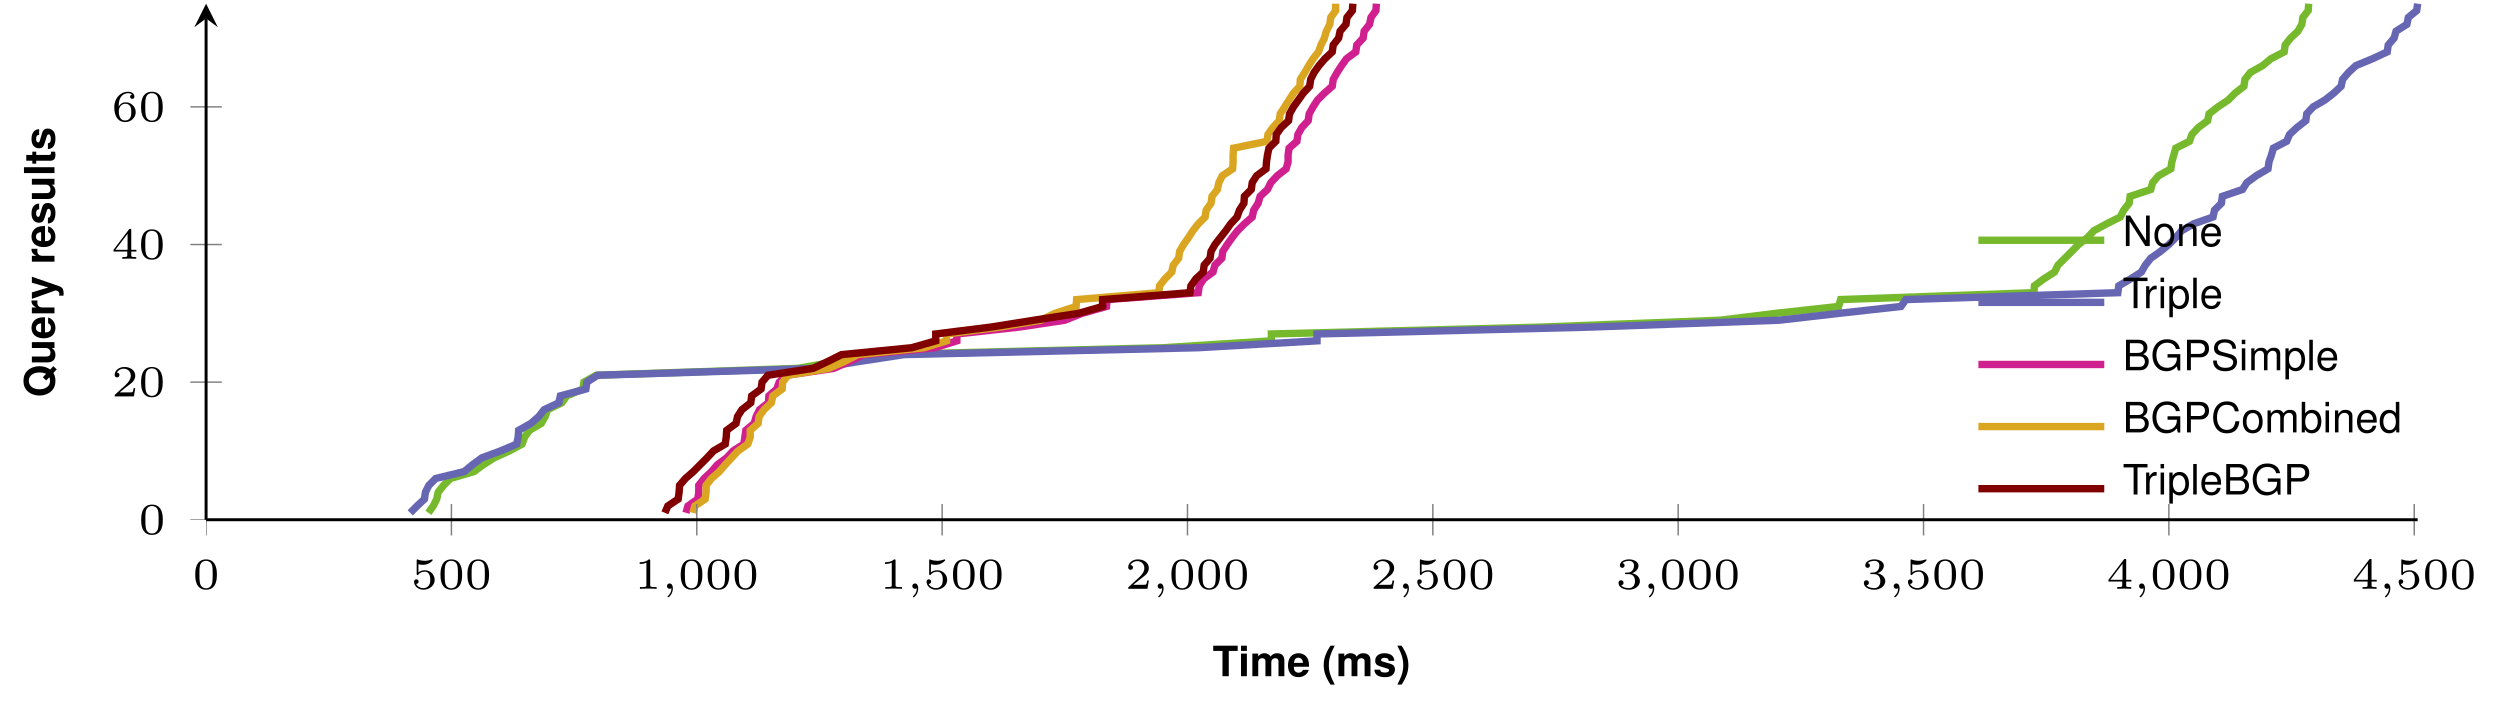
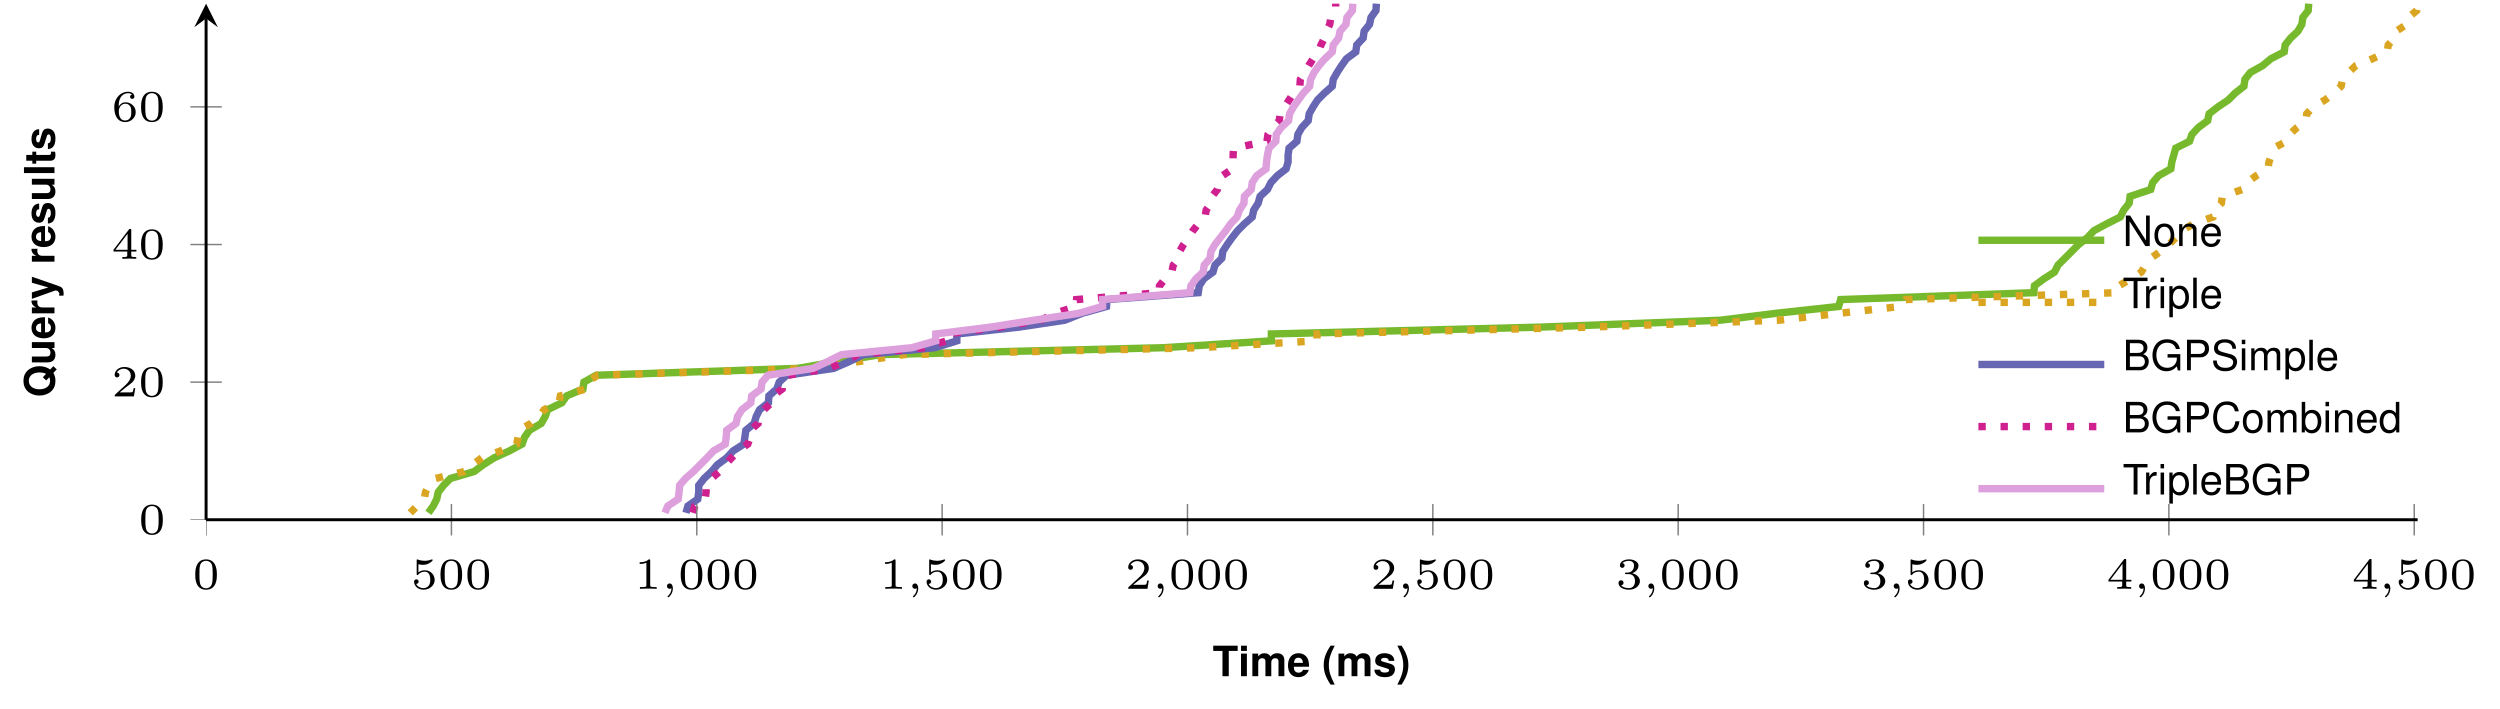
<svg xmlns="http://www.w3.org/2000/svg" xmlns:xlink="http://www.w3.org/1999/xlink" height="95.735pt" version="1.1" viewBox="0 -95.735 337.863 95.735" width="337.863pt">
  <defs>
    <clipPath id="clip1">
      <path d="M27.852 116.239H326.734V-236.968H27.852" />
    </clipPath>
    <clipPath id="clip2">
      <path d="M-113.891 -25.496V-95.238H468.477V-25.496" />
    </clipPath>
+     <path d="M1.148 -4.124C0.498 -3.146 0.226 -2.365 0.226 -1.499C0.226 -0.628 0.498 0.153 1.148 1.131H1.714C1.115 -0.034 0.922 -0.668 0.922 -1.499C0.922 -2.325 1.115 -2.97 1.714 -4.124H1.148Z" id="g1-40" />
+     <path d="M0.69 1.131C1.341 0.153 1.612 -0.628 1.612 -1.494C1.612 -2.365 1.341 -3.146 0.69 -4.124H0.124C0.724 -2.959 0.917 -2.325 0.917 -1.494C0.917 -0.668 0.724 -0.023 0.124 1.131H0.69Z" id="g1-41" />
+     <path d="M3.762 -0.583C4.039 -0.922 4.215 -1.488 4.215 -2.042C4.215 -2.648 4 -3.23 3.638 -3.621C3.281 -4.005 2.817 -4.192 2.229 -4.192S1.177 -4.005 0.82 -3.621C0.458 -3.23 0.243 -2.648 0.243 -2.031S0.458 -0.832 0.82 -0.441C1.177 -0.057 1.646 0.13 2.229 0.13C2.653 0.13 2.97 0.045 3.298 -0.153L3.785 0.306L4.215 -0.153L3.762 -0.583ZM2.716 -1.573L2.286 -1.115L2.721 -0.702C2.591 -0.634 2.404 -0.594 2.223 -0.594C1.544 -0.594 1.092 -1.165 1.092 -2.031S1.544 -3.468 2.229 -3.468C2.919 -3.468 3.366 -2.902 3.366 -2.025C3.366 -1.686 3.304 -1.38 3.179 -1.131L2.716 -1.573Z" id="g1-81" />
+     <path d="M2.178 -3.417H3.383V-4.124H0.079V-3.417H1.33V0H2.178V-3.417Z" id="g1-84" />
+     <path d="M2.965 -1.279C2.97 -1.346 2.97 -1.375 2.97 -1.414C2.97 -1.72 2.925 -2.003 2.851 -2.218C2.648 -2.772 2.155 -3.106 1.539 -3.106C0.662 -3.106 0.124 -2.472 0.124 -1.448C0.124 -0.47 0.656 0.13 1.522 0.13C2.206 0.13 2.761 -0.26 2.936 -0.86H2.155C2.059 -0.617 1.839 -0.475 1.55 -0.475C1.324 -0.475 1.143 -0.571 1.03 -0.741C0.956 -0.854 0.928 -0.99 0.917 -1.279H2.965ZM0.928 -1.805C0.979 -2.269 1.177 -2.501 1.528 -2.501C1.726 -2.501 1.907 -2.404 2.02 -2.246C2.093 -2.133 2.127 -2.014 2.144 -1.805H0.928Z" id="g1-101" />
+     <path d="M1.171 -3.055H0.379V0H1.171V-3.055ZM1.171 -4.124H0.379V-3.417H1.171V-4.124Z" id="g1-105" />
+     <path d="M1.171 -4.124H0.379V0H1.171V-4.124Z" id="g1-108" />
+     <path d="M0.339 -3.055V0H1.131V-1.833C1.131 -2.206 1.335 -2.433 1.675 -2.433C1.941 -2.433 2.105 -2.28 2.105 -2.037V0H2.897V-1.833C2.897 -2.206 3.1 -2.433 3.44 -2.433C3.706 -2.433 3.87 -2.28 3.87 -2.037V0H4.662V-2.161C4.662 -2.755 4.3 -3.106 3.689 -3.106C3.304 -3.106 3.032 -2.97 2.795 -2.653C2.648 -2.942 2.342 -3.106 1.963 -3.106C1.612 -3.106 1.386 -2.987 1.126 -2.676V-3.055H0.339Z" id="g1-109" />
+     <path d="M0.356 -3.055V0H1.148V-1.624C1.148 -2.088 1.38 -2.32 1.844 -2.32C1.929 -2.32 1.986 -2.314 2.093 -2.297V-3.1C2.048 -3.106 2.02 -3.106 1.997 -3.106C1.635 -3.106 1.318 -2.868 1.148 -2.455V-3.055H0.356Z" id="g1-114" />
+     <path d="M2.857 -2.071C2.846 -2.716 2.348 -3.106 1.528 -3.106C0.752 -3.106 0.272 -2.716 0.272 -2.088C0.272 -1.884 0.334 -1.709 0.441 -1.59C0.549 -1.482 0.645 -1.431 0.939 -1.335L1.884 -1.041C2.082 -0.979 2.15 -0.917 2.15 -0.792C2.15 -0.605 1.929 -0.492 1.561 -0.492C1.358 -0.492 1.194 -0.532 1.092 -0.6C1.007 -0.662 0.973 -0.724 0.939 -0.888H0.164C0.187 -0.221 0.679 0.13 1.607 0.13C2.031 0.13 2.354 0.04 2.58 -0.141S2.942 -0.605 2.942 -0.905C2.942 -1.301 2.744 -1.556 2.342 -1.675L1.341 -1.963C1.12 -2.031 1.064 -2.076 1.064 -2.201C1.064 -2.37 1.245 -2.484 1.522 -2.484C1.901 -2.484 2.088 -2.348 2.093 -2.071H2.857Z" id="g1-115" />
+     <path d="M1.703 -2.993H1.262V-3.813H0.47V-2.993H0.079V-2.467H0.47V-0.588C0.47 -0.107 0.724 0.13 1.245 0.13C1.42 0.13 1.561 0.113 1.703 0.068V-0.487C1.624 -0.475 1.578 -0.47 1.522 -0.47C1.313 -0.47 1.262 -0.532 1.262 -0.803V-2.467H1.703V-2.993Z" id="g1-116" />
+     <path d="M3.061 0V-3.055H2.269V-1.143C2.269 -0.781 2.014 -0.543 1.629 -0.543C1.29 -0.543 1.12 -0.724 1.12 -1.092V-3.055H0.328V-0.928C0.328 -0.255 0.702 0.13 1.352 0.13C1.765 0.13 2.042 -0.023 2.269 -0.362V0H3.061Z" id="g1-117" />
+     <path d="M2.229 -3.055L1.595 -0.832L0.922 -3.055H0.051L1.188 0.124V0.13V0.147C1.188 0.436 0.973 0.656 0.696 0.656C0.634 0.656 0.588 0.651 0.487 0.622V1.216C0.605 1.233 0.673 1.239 0.769 1.239C0.967 1.239 1.205 1.199 1.341 1.143C1.561 1.052 1.658 0.922 1.788 0.56L3.044 -3.055H2.229Z" id="g1-121" />
    <path d="M1.375 -0.084C1.375 0.484 1.076 0.813 0.927 0.944C0.867 1.004 0.849 1.016 0.849 1.052C0.849 1.106 0.903 1.16 0.95 1.16C1.034 1.16 1.572 0.681 1.572 -0.054C1.572 -0.43 1.417 -0.723 1.13 -0.723C0.897 -0.723 0.771 -0.538 0.771 -0.365C0.771 -0.185 0.897 0 1.136 0C1.225 0 1.309 -0.024 1.375 -0.084Z" id="g2-59" />
-     <path d="M3.288 -1.907C3.288 -2.343 3.288 -3.975 1.823 -3.975S0.359 -2.343 0.359 -1.907C0.359 -1.476 0.359 0.126 1.823 0.126S3.288 -1.476 3.288 -1.907ZM1.823 -0.066C1.572 -0.066 1.166 -0.185 1.022 -0.681C0.927 -1.028 0.927 -1.614 0.927 -1.985C0.927 -2.385 0.927 -2.845 1.01 -3.168C1.16 -3.706 1.614 -3.784 1.823 -3.784C2.098 -3.784 2.493 -3.652 2.624 -3.198C2.714 -2.881 2.72 -2.445 2.72 -1.985C2.72 -1.602 2.72 -0.998 2.618 -0.664C2.451 -0.143 2.02 -0.066 1.823 -0.066Z" id="g3-48" />
-     <path d="M2.146 -3.796C2.146 -3.975 2.122 -3.975 1.943 -3.975C1.548 -3.593 0.938 -3.593 0.723 -3.593V-3.359C0.879 -3.359 1.273 -3.359 1.632 -3.527V-0.508C1.632 -0.311 1.632 -0.233 1.016 -0.233H0.759V0C1.088 -0.024 1.554 -0.024 1.889 -0.024S2.69 -0.024 3.019 0V-0.233H2.762C2.146 -0.233 2.146 -0.311 2.146 -0.508V-3.796Z" id="g3-49" />
-     <path d="M3.216 -1.118H2.995C2.983 -1.034 2.923 -0.64 2.833 -0.574C2.792 -0.538 2.307 -0.538 2.224 -0.538H1.106L1.871 -1.16C2.074 -1.321 2.606 -1.704 2.792 -1.883C2.971 -2.062 3.216 -2.367 3.216 -2.792C3.216 -3.539 2.54 -3.975 1.739 -3.975C0.968 -3.975 0.43 -3.467 0.43 -2.905C0.43 -2.6 0.687 -2.564 0.753 -2.564C0.903 -2.564 1.076 -2.672 1.076 -2.887C1.076 -3.019 0.998 -3.21 0.735 -3.21C0.873 -3.515 1.237 -3.742 1.65 -3.742C2.277 -3.742 2.612 -3.276 2.612 -2.792C2.612 -2.367 2.331 -1.931 1.913 -1.548L0.496 -0.251C0.436 -0.191 0.43 -0.185 0.43 0H3.031L3.216 -1.118Z" id="g3-50" />
-     <path d="M1.757 -1.985C2.265 -1.985 2.606 -1.644 2.606 -1.034C2.606 -0.377 2.212 -0.09 1.775 -0.09C1.614 -0.09 0.998 -0.126 0.729 -0.472C0.962 -0.496 1.058 -0.652 1.058 -0.813C1.058 -1.016 0.915 -1.154 0.717 -1.154C0.556 -1.154 0.377 -1.052 0.377 -0.801C0.377 -0.209 1.034 0.126 1.793 0.126C2.678 0.126 3.27 -0.442 3.27 -1.034C3.27 -1.47 2.935 -1.931 2.224 -2.11C2.696 -2.265 3.078 -2.648 3.078 -3.138C3.078 -3.616 2.517 -3.975 1.799 -3.975C1.1 -3.975 0.568 -3.652 0.568 -3.162C0.568 -2.905 0.765 -2.833 0.885 -2.833C1.04 -2.833 1.201 -2.941 1.201 -3.15C1.201 -3.335 1.07 -3.443 0.909 -3.467C1.19 -3.778 1.734 -3.778 1.787 -3.778C2.092 -3.778 2.475 -3.634 2.475 -3.138C2.475 -2.809 2.289 -2.236 1.692 -2.2C1.584 -2.194 1.423 -2.182 1.369 -2.182C1.309 -2.176 1.243 -2.17 1.243 -2.08C1.243 -1.985 1.309 -1.985 1.411 -1.985H1.757Z" id="g3-51" />
-     <path d="M3.371 -0.98V-1.213H2.672V-3.856C2.672 -3.993 2.672 -4.035 2.523 -4.035C2.415 -4.035 2.403 -4.017 2.349 -3.945L0.275 -1.213V-0.98H2.134V-0.502C2.134 -0.305 2.134 -0.233 1.632 -0.233H1.459V0C1.578 -0.006 2.14 -0.024 2.403 -0.024S3.228 -0.006 3.347 0V-0.233H3.174C2.672 -0.233 2.672 -0.305 2.672 -0.502V-0.98H3.371ZM2.176 -3.383V-1.213H0.532L2.176 -3.383Z" id="g3-52" />
-     <path d="M1.016 -3.318C1.213 -3.264 1.423 -3.24 1.626 -3.24C1.757 -3.24 2.092 -3.24 2.469 -3.449C2.57 -3.509 2.941 -3.754 2.941 -3.879C2.941 -3.957 2.881 -3.975 2.857 -3.975C2.839 -3.975 2.833 -3.975 2.768 -3.951C2.552 -3.868 2.248 -3.784 1.859 -3.784C1.566 -3.784 1.243 -3.838 0.974 -3.939C0.915 -3.963 0.891 -3.975 0.867 -3.975C0.783 -3.975 0.783 -3.909 0.783 -3.814V-2.02C0.783 -1.919 0.783 -1.847 0.891 -1.847C0.944 -1.847 0.962 -1.871 1.004 -1.919C1.154 -2.11 1.417 -2.313 1.883 -2.313C2.618 -2.313 2.618 -1.417 2.618 -1.225C2.618 -0.992 2.6 -0.658 2.403 -0.412C2.218 -0.185 1.943 -0.09 1.686 -0.09C1.273 -0.09 0.861 -0.317 0.717 -0.664C1.01 -0.669 1.046 -0.903 1.046 -0.974C1.046 -1.136 0.921 -1.279 0.735 -1.279C0.681 -1.279 0.43 -1.249 0.43 -0.95C0.43 -0.4 0.95 0.126 1.704 0.126C2.523 0.126 3.216 -0.454 3.216 -1.201C3.216 -1.883 2.666 -2.505 1.895 -2.505C1.506 -2.505 1.207 -2.379 1.016 -2.218V-3.318Z" id="g3-53" />
-     <path d="M0.974 -1.979C0.98 -2.277 0.992 -2.774 1.201 -3.144C1.465 -3.599 1.859 -3.778 2.218 -3.778C2.355 -3.778 2.63 -3.754 2.774 -3.587C2.552 -3.551 2.517 -3.395 2.517 -3.3C2.517 -3.144 2.624 -3.013 2.803 -3.013S3.096 -3.126 3.096 -3.312C3.096 -3.676 2.821 -3.975 2.212 -3.975C1.285 -3.975 0.377 -3.168 0.377 -1.895C0.377 -0.442 1.052 0.126 1.841 0.126C2.074 0.126 2.481 0.09 2.845 -0.263C3.037 -0.454 3.27 -0.693 3.27 -1.219C3.27 -1.423 3.246 -1.805 2.881 -2.146C2.672 -2.337 2.409 -2.546 1.901 -2.546C1.482 -2.546 1.178 -2.331 0.974 -1.979ZM1.835 -0.09C0.992 -0.09 0.992 -1.118 0.992 -1.351C0.992 -1.865 1.333 -2.355 1.871 -2.355C2.182 -2.355 2.361 -2.23 2.505 -2.038C2.672 -1.805 2.672 -1.536 2.672 -1.219C2.672 -0.807 2.66 -0.604 2.457 -0.365C2.313 -0.185 2.122 -0.09 1.835 -0.09Z" id="g3-54" />
    <path d="M0.447 0H2.308C2.699 0 2.987 -0.107 3.208 -0.345C3.411 -0.56 3.525 -0.854 3.525 -1.177C3.525 -1.675 3.298 -1.974 2.772 -2.178C3.146 -2.354 3.344 -2.659 3.344 -3.078C3.344 -3.378 3.23 -3.643 3.015 -3.836C2.8 -4.034 2.518 -4.124 2.122 -4.124H0.447V0ZM0.973 -2.348V-3.66H1.991C2.286 -3.66 2.45 -3.621 2.591 -3.513C2.738 -3.4 2.817 -3.23 2.817 -3.004C2.817 -2.783 2.738 -2.608 2.591 -2.495C2.45 -2.387 2.286 -2.348 1.991 -2.348H0.973ZM0.973 -0.464V-1.884H2.257C2.512 -1.884 2.682 -1.822 2.806 -1.686C2.931 -1.556 2.998 -1.375 2.998 -1.171C2.998 -0.973 2.931 -0.792 2.806 -0.662C2.682 -0.526 2.512 -0.464 2.257 -0.464H0.973Z" id="g5-66" />
    <path d="M3.745 -2.846C3.581 -3.751 3.061 -4.192 2.155 -4.192C1.601 -4.192 1.154 -4.017 0.849 -3.677C0.475 -3.27 0.272 -2.682 0.272 -2.014C0.272 -1.335 0.481 -0.752 0.871 -0.351C1.188 -0.023 1.595 0.13 2.133 0.13C3.14 0.13 3.706 -0.413 3.83 -1.505H3.287C3.242 -1.222 3.185 -1.03 3.1 -0.866C2.931 -0.526 2.58 -0.334 2.139 -0.334C1.318 -0.334 0.798 -0.99 0.798 -2.02C0.798 -3.078 1.296 -3.728 2.093 -3.728C2.427 -3.728 2.738 -3.626 2.908 -3.468C3.061 -3.327 3.146 -3.151 3.208 -2.846H3.745Z" id="g5-67" />
    <path d="M4.011 -2.178H2.291V-1.714H3.547V-1.601C3.547 -0.866 3.004 -0.334 2.252 -0.334C1.833 -0.334 1.454 -0.487 1.211 -0.752C0.939 -1.047 0.775 -1.539 0.775 -2.048C0.775 -3.061 1.352 -3.728 2.223 -3.728C2.851 -3.728 3.304 -3.406 3.417 -2.874H3.955C3.807 -3.711 3.174 -4.192 2.229 -4.192C1.726 -4.192 1.318 -4.062 0.996 -3.796C0.52 -3.4 0.249 -2.761 0.249 -2.02C0.249 -0.752 1.024 0.13 2.139 0.13C2.699 0.13 3.146 -0.079 3.547 -0.526L3.677 0.023H4.011V-2.178Z" id="g5-71" />
    <path d="M3.655 -4.124H3.157V-0.752L1.001 -4.124H0.43V0H0.928V-3.344L3.061 0H3.655V-4.124Z" id="g5-78" />
    <path d="M1.041 -1.748H2.337C2.659 -1.748 2.914 -1.844 3.134 -2.042C3.383 -2.269 3.491 -2.535 3.491 -2.914C3.491 -3.689 3.032 -4.124 2.218 -4.124H0.515V0H1.041V-1.748ZM1.041 -2.212V-3.66H2.139C2.642 -3.66 2.942 -3.389 2.942 -2.936S2.642 -2.212 2.139 -2.212H1.041Z" id="g5-80" />
    <path d="M3.372 -2.914C3.366 -3.723 2.812 -4.192 1.861 -4.192C0.956 -4.192 0.396 -3.728 0.396 -2.981C0.396 -2.478 0.662 -2.161 1.205 -2.02L2.229 -1.748C2.75 -1.612 2.987 -1.403 2.987 -1.081C2.987 -0.86 2.868 -0.634 2.693 -0.509C2.529 -0.396 2.269 -0.334 1.935 -0.334C1.488 -0.334 1.182 -0.441 0.984 -0.679C0.832 -0.86 0.764 -1.058 0.769 -1.313H0.272C0.277 -0.933 0.351 -0.685 0.515 -0.458C0.798 -0.074 1.273 0.13 1.901 0.13C2.393 0.13 2.795 0.017 3.061 -0.187C3.338 -0.407 3.513 -0.775 3.513 -1.131C3.513 -1.641 3.196 -2.014 2.636 -2.167L1.601 -2.444C1.103 -2.58 0.922 -2.738 0.922 -3.055C0.922 -3.474 1.29 -3.751 1.844 -3.751C2.501 -3.751 2.868 -3.451 2.874 -2.914H3.372Z" id="g5-83" />
    <path d="M2.003 -3.66H3.355V-4.124H0.119V-3.66H1.477V0H2.003V-3.66Z" id="g5-84" />
    <path d="M0.306 -4.124V0H0.73V-0.379C0.956 -0.034 1.256 0.13 1.669 0.13C2.45 0.13 2.959 -0.509 2.959 -1.494C2.959 -2.455 2.472 -3.049 1.692 -3.049C1.284 -3.049 0.996 -2.897 0.775 -2.563V-4.124H0.306ZM1.601 -2.608C2.127 -2.608 2.467 -2.15 2.467 -1.443C2.467 -0.769 2.116 -0.311 1.601 -0.311C1.103 -0.311 0.775 -0.764 0.775 -1.46S1.103 -2.608 1.601 -2.608Z" id="g5-98" />
    <path d="M2.8 -4.124H2.331V-2.591C2.133 -2.891 1.816 -3.049 1.42 -3.049C0.651 -3.049 0.147 -2.433 0.147 -1.488C0.147 -0.487 0.639 0.13 1.437 0.13C1.844 0.13 2.127 -0.023 2.382 -0.39V0H2.8V-4.124ZM1.499 -2.608C2.008 -2.608 2.331 -2.155 2.331 -1.448C2.331 -0.764 2.003 -0.311 1.505 -0.311C0.984 -0.311 0.639 -0.769 0.639 -1.46S0.984 -2.608 1.499 -2.608Z" id="g5-100" />
    <path d="M2.902 -1.324C2.902 -1.776 2.868 -2.048 2.783 -2.269C2.591 -2.755 2.139 -3.049 1.584 -3.049C0.758 -3.049 0.226 -2.416 0.226 -1.443S0.741 0.13 1.573 0.13C2.252 0.13 2.721 -0.255 2.84 -0.9H2.365C2.235 -0.509 1.969 -0.306 1.59 -0.306C1.29 -0.306 1.035 -0.441 0.877 -0.69C0.764 -0.86 0.724 -1.03 0.718 -1.324H2.902ZM0.73 -1.709C0.769 -2.257 1.103 -2.614 1.578 -2.614C2.042 -2.614 2.399 -2.229 2.399 -1.742C2.399 -1.731 2.399 -1.72 2.393 -1.709H0.73Z" id="g5-101" />
    <path d="M0.849 -2.965H0.379V0H0.849V-2.965ZM0.849 -4.124H0.373V-3.53H0.849V-4.124Z" id="g5-105" />
    <path d="M0.86 -4.124H0.385V0H0.86V-4.124Z" id="g5-108" />
    <path d="M0.396 -2.965V0H0.871V-1.861C0.871 -2.291 1.182 -2.636 1.567 -2.636C1.918 -2.636 2.116 -2.421 2.116 -2.042V0H2.591V-1.861C2.591 -2.291 2.902 -2.636 3.287 -2.636C3.632 -2.636 3.836 -2.416 3.836 -2.042V0H4.311V-2.223C4.311 -2.755 4.005 -3.049 3.451 -3.049C3.055 -3.049 2.817 -2.931 2.54 -2.597C2.365 -2.914 2.127 -3.049 1.742 -3.049C1.346 -3.049 1.086 -2.902 0.832 -2.546V-2.965H0.396Z" id="g5-109" />
    <path d="M0.396 -2.965V0H0.871V-1.635C0.871 -2.24 1.188 -2.636 1.675 -2.636C2.048 -2.636 2.286 -2.41 2.286 -2.054V0H2.755V-2.24C2.755 -2.733 2.387 -3.049 1.816 -3.049C1.375 -3.049 1.092 -2.88 0.832 -2.467V-2.965H0.396Z" id="g5-110" />
    <path d="M1.539 -3.049C0.707 -3.049 0.204 -2.455 0.204 -1.46S0.702 0.13 1.544 0.13C2.376 0.13 2.885 -0.464 2.885 -1.437C2.885 -2.461 2.393 -3.049 1.539 -3.049ZM1.544 -2.614C2.076 -2.614 2.393 -2.178 2.393 -1.443C2.393 -0.747 2.065 -0.306 1.544 -0.306C1.018 -0.306 0.696 -0.741 0.696 -1.46C0.696 -2.172 1.018 -2.614 1.544 -2.614Z" id="g5-111" />
    <path d="M0.306 1.233H0.781V-0.311C1.03 -0.006 1.307 0.13 1.692 0.13C2.455 0.13 2.959 -0.487 2.959 -1.431C2.959 -2.427 2.472 -3.049 1.686 -3.049C1.284 -3.049 0.962 -2.868 0.741 -2.518V-2.965H0.306V1.233ZM1.607 -2.608C2.127 -2.608 2.467 -2.15 2.467 -1.443C2.467 -0.769 2.122 -0.311 1.607 -0.311C1.109 -0.311 0.781 -0.764 0.781 -1.46S1.109 -2.608 1.607 -2.608Z" id="g5-112" />
    <path d="M0.39 -2.965V0H0.866V-1.539C0.866 -1.963 0.973 -2.24 1.199 -2.404C1.346 -2.512 1.488 -2.546 1.816 -2.552V-3.032C1.737 -3.044 1.697 -3.049 1.635 -3.049C1.33 -3.049 1.098 -2.868 0.826 -2.427V-2.965H0.39Z" id="g5-114" />
-     <path d="M1.148 -4.124C0.498 -3.146 0.226 -2.365 0.226 -1.499C0.226 -0.628 0.498 0.153 1.148 1.131H1.714C1.115 -0.034 0.922 -0.668 0.922 -1.499C0.922 -2.325 1.115 -2.97 1.714 -4.124H1.148Z" id="g1-40" />
-     <path d="M0.69 1.131C1.341 0.153 1.612 -0.628 1.612 -1.494C1.612 -2.365 1.341 -3.146 0.69 -4.124H0.124C0.724 -2.959 0.917 -2.325 0.917 -1.494C0.917 -0.668 0.724 -0.023 0.124 1.131H0.69Z" id="g1-41" />
-     <path d="M3.762 -0.583C4.039 -0.922 4.215 -1.488 4.215 -2.042C4.215 -2.648 4 -3.23 3.638 -3.621C3.281 -4.005 2.817 -4.192 2.229 -4.192S1.177 -4.005 0.82 -3.621C0.458 -3.23 0.243 -2.648 0.243 -2.031S0.458 -0.832 0.82 -0.441C1.177 -0.057 1.646 0.13 2.229 0.13C2.653 0.13 2.97 0.045 3.298 -0.153L3.785 0.306L4.215 -0.153L3.762 -0.583ZM2.716 -1.573L2.286 -1.115L2.721 -0.702C2.591 -0.634 2.404 -0.594 2.223 -0.594C1.544 -0.594 1.092 -1.165 1.092 -2.031S1.544 -3.468 2.229 -3.468C2.919 -3.468 3.366 -2.902 3.366 -2.025C3.366 -1.686 3.304 -1.38 3.179 -1.131L2.716 -1.573Z" id="g1-81" />
-     <path d="M2.178 -3.417H3.383V-4.124H0.079V-3.417H1.33V0H2.178V-3.417Z" id="g1-84" />
-     <path d="M2.965 -1.279C2.97 -1.346 2.97 -1.375 2.97 -1.414C2.97 -1.72 2.925 -2.003 2.851 -2.218C2.648 -2.772 2.155 -3.106 1.539 -3.106C0.662 -3.106 0.124 -2.472 0.124 -1.448C0.124 -0.47 0.656 0.13 1.522 0.13C2.206 0.13 2.761 -0.26 2.936 -0.86H2.155C2.059 -0.617 1.839 -0.475 1.55 -0.475C1.324 -0.475 1.143 -0.571 1.03 -0.741C0.956 -0.854 0.928 -0.99 0.917 -1.279H2.965ZM0.928 -1.805C0.979 -2.269 1.177 -2.501 1.528 -2.501C1.726 -2.501 1.907 -2.404 2.02 -2.246C2.093 -2.133 2.127 -2.014 2.144 -1.805H0.928Z" id="g1-101" />
-     <path d="M1.171 -3.055H0.379V0H1.171V-3.055ZM1.171 -4.124H0.379V-3.417H1.171V-4.124Z" id="g1-105" />
-     <path d="M1.171 -4.124H0.379V0H1.171V-4.124Z" id="g1-108" />
-     <path d="M0.339 -3.055V0H1.131V-1.833C1.131 -2.206 1.335 -2.433 1.675 -2.433C1.941 -2.433 2.105 -2.28 2.105 -2.037V0H2.897V-1.833C2.897 -2.206 3.1 -2.433 3.44 -2.433C3.706 -2.433 3.87 -2.28 3.87 -2.037V0H4.662V-2.161C4.662 -2.755 4.3 -3.106 3.689 -3.106C3.304 -3.106 3.032 -2.97 2.795 -2.653C2.648 -2.942 2.342 -3.106 1.963 -3.106C1.612 -3.106 1.386 -2.987 1.126 -2.676V-3.055H0.339Z" id="g1-109" />
-     <path d="M0.356 -3.055V0H1.148V-1.624C1.148 -2.088 1.38 -2.32 1.844 -2.32C1.929 -2.32 1.986 -2.314 2.093 -2.297V-3.1C2.048 -3.106 2.02 -3.106 1.997 -3.106C1.635 -3.106 1.318 -2.868 1.148 -2.455V-3.055H0.356Z" id="g1-114" />
-     <path d="M2.857 -2.071C2.846 -2.716 2.348 -3.106 1.528 -3.106C0.752 -3.106 0.272 -2.716 0.272 -2.088C0.272 -1.884 0.334 -1.709 0.441 -1.59C0.549 -1.482 0.645 -1.431 0.939 -1.335L1.884 -1.041C2.082 -0.979 2.15 -0.917 2.15 -0.792C2.15 -0.605 1.929 -0.492 1.561 -0.492C1.358 -0.492 1.194 -0.532 1.092 -0.6C1.007 -0.662 0.973 -0.724 0.939 -0.888H0.164C0.187 -0.221 0.679 0.13 1.607 0.13C2.031 0.13 2.354 0.04 2.58 -0.141S2.942 -0.605 2.942 -0.905C2.942 -1.301 2.744 -1.556 2.342 -1.675L1.341 -1.963C1.12 -2.031 1.064 -2.076 1.064 -2.201C1.064 -2.37 1.245 -2.484 1.522 -2.484C1.901 -2.484 2.088 -2.348 2.093 -2.071H2.857Z" id="g1-115" />
-     <path d="M1.703 -2.993H1.262V-3.813H0.47V-2.993H0.079V-2.467H0.47V-0.588C0.47 -0.107 0.724 0.13 1.245 0.13C1.42 0.13 1.561 0.113 1.703 0.068V-0.487C1.624 -0.475 1.578 -0.47 1.522 -0.47C1.313 -0.47 1.262 -0.532 1.262 -0.803V-2.467H1.703V-2.993Z" id="g1-116" />
-     <path d="M3.061 0V-3.055H2.269V-1.143C2.269 -0.781 2.014 -0.543 1.629 -0.543C1.29 -0.543 1.12 -0.724 1.12 -1.092V-3.055H0.328V-0.928C0.328 -0.255 0.702 0.13 1.352 0.13C1.765 0.13 2.042 -0.023 2.269 -0.362V0H3.061Z" id="g1-117" />
-     <path d="M2.229 -3.055L1.595 -0.832L0.922 -3.055H0.051L1.188 0.124V0.13V0.147C1.188 0.436 0.973 0.656 0.696 0.656C0.634 0.656 0.588 0.651 0.487 0.622V1.216C0.605 1.233 0.673 1.239 0.769 1.239C0.967 1.239 1.205 1.199 1.341 1.143C1.561 1.052 1.658 0.922 1.788 0.56L3.044 -3.055H2.229Z" id="g1-121" />
+     <path d="M3.288 -1.907C3.288 -2.343 3.288 -3.975 1.823 -3.975S0.359 -2.343 0.359 -1.907C0.359 -1.476 0.359 0.126 1.823 0.126S3.288 -1.476 3.288 -1.907ZM1.823 -0.066C1.572 -0.066 1.166 -0.185 1.022 -0.681C0.927 -1.028 0.927 -1.614 0.927 -1.985C0.927 -2.385 0.927 -2.845 1.01 -3.168C1.16 -3.706 1.614 -3.784 1.823 -3.784C2.098 -3.784 2.493 -3.652 2.624 -3.198C2.714 -2.881 2.72 -2.445 2.72 -1.985C2.72 -1.602 2.72 -0.998 2.618 -0.664C2.451 -0.143 2.02 -0.066 1.823 -0.066Z" id="g3-48" />
+     <path d="M2.146 -3.796C2.146 -3.975 2.122 -3.975 1.943 -3.975C1.548 -3.593 0.938 -3.593 0.723 -3.593V-3.359C0.879 -3.359 1.273 -3.359 1.632 -3.527V-0.508C1.632 -0.311 1.632 -0.233 1.016 -0.233H0.759V0C1.088 -0.024 1.554 -0.024 1.889 -0.024S2.69 -0.024 3.019 0V-0.233H2.762C2.146 -0.233 2.146 -0.311 2.146 -0.508V-3.796Z" id="g3-49" />
+     <path d="M3.216 -1.118H2.995C2.983 -1.034 2.923 -0.64 2.833 -0.574C2.792 -0.538 2.307 -0.538 2.224 -0.538H1.106L1.871 -1.16C2.074 -1.321 2.606 -1.704 2.792 -1.883C2.971 -2.062 3.216 -2.367 3.216 -2.792C3.216 -3.539 2.54 -3.975 1.739 -3.975C0.968 -3.975 0.43 -3.467 0.43 -2.905C0.43 -2.6 0.687 -2.564 0.753 -2.564C0.903 -2.564 1.076 -2.672 1.076 -2.887C1.076 -3.019 0.998 -3.21 0.735 -3.21C0.873 -3.515 1.237 -3.742 1.65 -3.742C2.277 -3.742 2.612 -3.276 2.612 -2.792C2.612 -2.367 2.331 -1.931 1.913 -1.548L0.496 -0.251C0.436 -0.191 0.43 -0.185 0.43 0H3.031L3.216 -1.118Z" id="g3-50" />
+     <path d="M1.757 -1.985C2.265 -1.985 2.606 -1.644 2.606 -1.034C2.606 -0.377 2.212 -0.09 1.775 -0.09C1.614 -0.09 0.998 -0.126 0.729 -0.472C0.962 -0.496 1.058 -0.652 1.058 -0.813C1.058 -1.016 0.915 -1.154 0.717 -1.154C0.556 -1.154 0.377 -1.052 0.377 -0.801C0.377 -0.209 1.034 0.126 1.793 0.126C2.678 0.126 3.27 -0.442 3.27 -1.034C3.27 -1.47 2.935 -1.931 2.224 -2.11C2.696 -2.265 3.078 -2.648 3.078 -3.138C3.078 -3.616 2.517 -3.975 1.799 -3.975C1.1 -3.975 0.568 -3.652 0.568 -3.162C0.568 -2.905 0.765 -2.833 0.885 -2.833C1.04 -2.833 1.201 -2.941 1.201 -3.15C1.201 -3.335 1.07 -3.443 0.909 -3.467C1.19 -3.778 1.734 -3.778 1.787 -3.778C2.092 -3.778 2.475 -3.634 2.475 -3.138C2.475 -2.809 2.289 -2.236 1.692 -2.2C1.584 -2.194 1.423 -2.182 1.369 -2.182C1.309 -2.176 1.243 -2.17 1.243 -2.08C1.243 -1.985 1.309 -1.985 1.411 -1.985H1.757Z" id="g3-51" />
+     <path d="M3.371 -0.98V-1.213H2.672V-3.856C2.672 -3.993 2.672 -4.035 2.523 -4.035C2.415 -4.035 2.403 -4.017 2.349 -3.945L0.275 -1.213V-0.98H2.134V-0.502C2.134 -0.305 2.134 -0.233 1.632 -0.233H1.459V0C1.578 -0.006 2.14 -0.024 2.403 -0.024S3.228 -0.006 3.347 0V-0.233H3.174C2.672 -0.233 2.672 -0.305 2.672 -0.502V-0.98H3.371ZM2.176 -3.383V-1.213H0.532L2.176 -3.383Z" id="g3-52" />
+     <path d="M1.016 -3.318C1.213 -3.264 1.423 -3.24 1.626 -3.24C1.757 -3.24 2.092 -3.24 2.469 -3.449C2.57 -3.509 2.941 -3.754 2.941 -3.879C2.941 -3.957 2.881 -3.975 2.857 -3.975C2.839 -3.975 2.833 -3.975 2.768 -3.951C2.552 -3.868 2.248 -3.784 1.859 -3.784C1.566 -3.784 1.243 -3.838 0.974 -3.939C0.915 -3.963 0.891 -3.975 0.867 -3.975C0.783 -3.975 0.783 -3.909 0.783 -3.814V-2.02C0.783 -1.919 0.783 -1.847 0.891 -1.847C0.944 -1.847 0.962 -1.871 1.004 -1.919C1.154 -2.11 1.417 -2.313 1.883 -2.313C2.618 -2.313 2.618 -1.417 2.618 -1.225C2.618 -0.992 2.6 -0.658 2.403 -0.412C2.218 -0.185 1.943 -0.09 1.686 -0.09C1.273 -0.09 0.861 -0.317 0.717 -0.664C1.01 -0.669 1.046 -0.903 1.046 -0.974C1.046 -1.136 0.921 -1.279 0.735 -1.279C0.681 -1.279 0.43 -1.249 0.43 -0.95C0.43 -0.4 0.95 0.126 1.704 0.126C2.523 0.126 3.216 -0.454 3.216 -1.201C3.216 -1.883 2.666 -2.505 1.895 -2.505C1.506 -2.505 1.207 -2.379 1.016 -2.218V-3.318Z" id="g3-53" />
+     <path d="M0.974 -1.979C0.98 -2.277 0.992 -2.774 1.201 -3.144C1.465 -3.599 1.859 -3.778 2.218 -3.778C2.355 -3.778 2.63 -3.754 2.774 -3.587C2.552 -3.551 2.517 -3.395 2.517 -3.3C2.517 -3.144 2.624 -3.013 2.803 -3.013S3.096 -3.126 3.096 -3.312C3.096 -3.676 2.821 -3.975 2.212 -3.975C1.285 -3.975 0.377 -3.168 0.377 -1.895C0.377 -0.442 1.052 0.126 1.841 0.126C2.074 0.126 2.481 0.09 2.845 -0.263C3.037 -0.454 3.27 -0.693 3.27 -1.219C3.27 -1.423 3.246 -1.805 2.881 -2.146C2.672 -2.337 2.409 -2.546 1.901 -2.546C1.482 -2.546 1.178 -2.331 0.974 -1.979ZM1.835 -0.09C0.992 -0.09 0.992 -1.118 0.992 -1.351C0.992 -1.865 1.333 -2.355 1.871 -2.355C2.182 -2.355 2.361 -2.23 2.505 -2.038C2.672 -1.805 2.672 -1.536 2.672 -1.219C2.672 -0.807 2.66 -0.604 2.457 -0.365C2.313 -0.185 2.122 -0.09 1.835 -0.09Z" id="g3-54" />
  </defs>
  <g id="page1">
    <path d="M57.891 -26.426L58.555 -27.355L59.02 -28.285L59.219 -29.215L59.949 -30.145L60.875 -31.074L64.059 -32.004L65.32 -32.934L66.777 -33.863L68.832 -34.793L70.559 -35.723L70.891 -36.652L71.555 -37.582L73.144 -38.512L73.676 -39.441L74.008 -40.371L75.93 -41.305L76.594 -42.234L78.781 -43.164L78.914 -44.094L80.57 -45.023L107.828 -45.953L113.133 -46.883L119.035 -47.812L157.168 -48.742L171.82 -49.672V-50.602L208.297 -51.531L232.5 -52.461L239.996 -53.391L248.484 -54.32L248.75 -55.25L274.875 -56.18L274.941 -57.109L276.203 -58.043L277.66 -58.973L278.125 -59.902L279.055 -60.832L279.984 -61.762L280.91 -62.691L282.106 -63.621L282.969 -64.551L284.691 -65.481L286.547 -66.41L287.012 -67.34L287.742 -68.27L287.875 -69.199L290.66 -70.129L290.926 -71.059L291.719 -71.988L293.379 -72.918L293.512 -73.848L293.777 -74.781L294.043 -75.711L295.899 -76.641L296.231 -77.57L297.094 -78.5L298.352 -79.43L298.551 -80.359L299.746 -81.289L301.137 -82.219L302.066 -83.148L303.258 -84.078L303.391 -85.008L304.121 -85.938L305.781 -86.867L306.906 -87.797L308.699 -88.727L308.828 -89.656L309.559 -90.586L310.555 -91.52L311.086 -92.449L311.219 -93.379L311.945 -94.309L312.012 -95.238" fill="none" stroke="#76b92d" stroke-miterlimit="10.037" stroke-width="1" />
-     <path d="M55.438 -26.426L56.367 -27.355L57.363 -28.285L57.492 -29.215L57.957 -30.145L58.887 -31.074L62.734 -32.004L63.859 -32.934L65.121 -33.863L67.641 -34.793L69.828 -35.723L70.027 -36.652L70.094 -37.582L71.75 -38.512L72.812 -39.441L73.543 -40.371L75.531 -41.305L75.73 -42.234L79.18 -43.164L79.312 -44.094L80.769 -45.023L110.348 -45.953L116.117 -46.883L122.152 -47.812L161.941 -48.742L177.988 -49.672V-50.602L214.992 -51.531L240.457 -52.461L248.551 -53.391L256.906 -54.32L257.566 -55.25L286.215 -56.18L286.348 -57.109L287.941 -58.043L289.399 -58.973L289.93 -59.902L290.66 -60.832L291.984 -61.762L293.113 -62.691L294.043 -63.621L294.836 -64.551L296.43 -65.481L299.082 -66.41L299.281 -67.34L300.211 -68.27L300.34 -69.199L303.063 -70.129L303.656 -71.059L304.918 -71.988L306.508 -72.918L306.641 -73.848L306.973 -74.781L307.238 -75.711L309.027 -76.641L309.426 -77.57L310.422 -78.5L311.617 -79.43L311.746 -80.359L312.609 -81.289L314.203 -82.219L315.395 -83.148L316.391 -84.078L316.59 -85.008L317.387 -85.938L318.379 -86.867L320.633 -87.797L322.625 -88.727L322.758 -89.656L323.551 -90.586L323.816 -91.52L325.277 -92.449L325.477 -93.379L326.602 -94.309L326.734 -95.238" fill="none" stroke="#6666b3" stroke-miterlimit="10.037" stroke-width="1" />
-     <path d="M92.707 -26.426L92.973 -27.355L94.301 -28.285L94.434 -29.215V-30.145L95.16 -31.074L96.156 -32.004L96.953 -32.934L98.211 -33.863L99.074 -34.793L100.531 -35.723L100.664 -36.652L100.797 -37.582L101.926 -38.512L102.191 -39.441L102.656 -40.371L103.848 -41.305L103.914 -42.234L104.977 -43.164L105.309 -44.094L106.301 -45.023L112.668 -45.953L114.789 -46.883L116.715 -47.812L126.328 -48.742L129.313 -49.672V-50.602L137.734 -51.531L143.902 -52.461L146.223 -53.391L149.539 -54.32L149.606 -55.25L161.941 -56.18L162.074 -57.109L162.672 -58.043L163.93 -58.973L164.195 -59.902L165.125 -60.832L165.258 -61.762L165.856 -62.691L166.516 -63.621L167.246 -64.551L168.176 -65.481L169.234 -66.41L169.434 -67.34L170.031 -68.27L170.297 -69.199L171.293 -70.129L171.754 -71.059L172.617 -71.988L173.813 -72.918L174.078 -73.848V-74.781L174.211 -75.711L175.27 -76.641L175.402 -77.57L175.934 -78.5L176.797 -79.43L176.93 -80.359L177.457 -81.289L178.055 -82.219L178.984 -83.148L180.047 -84.078L180.18 -85.008L180.707 -85.938L181.305 -86.867L181.969 -87.797L183.227 -88.727L183.359 -89.656L184.223 -90.586L184.356 -91.52L185.086 -92.449L185.285 -93.379L185.949 -94.309L186.012 -95.238" fill="none" stroke="#d02090" stroke-miterlimit="10.037" stroke-width="1" />
-     <path d="M93.637 -26.426L93.902 -27.355L95.293 -28.285L95.426 -29.215V-30.145L96.156 -31.074L97.219 -32.004L98.012 -32.934L98.875 -33.863L99.738 -34.793L101.062 -35.723L101.394 -36.652V-37.582L102.457 -38.512L102.59 -39.441L103.25 -40.371L104.246 -41.305L104.445 -42.234L105.707 -43.164L105.773 -44.094L106.5 -45.023L112.004 -45.953L114.129 -46.883L115.918 -47.812L124.871 -48.742L127.922 -49.672V-50.602L135.082 -51.531L140.652 -52.461L142.578 -53.391L145.43 -54.32L145.496 -55.25L156.637 -56.18L156.703 -57.109L157.43 -58.043L158.359 -58.973L158.559 -59.902L159.289 -60.832L159.422 -61.762L159.953 -62.691L160.613 -63.621L161.211 -64.551L161.941 -65.481L162.871 -66.41L163.004 -67.34L163.664 -68.27L163.797 -69.199L164.527 -70.129L164.727 -71.059L165.191 -71.988L166.582 -72.918L166.649 -73.848V-74.781L166.715 -75.711L171.227 -76.641L171.359 -77.57L172.02 -78.5L172.883 -79.43L173.016 -80.359L173.613 -81.289L174.211 -82.219L174.805 -83.148L175.668 -84.078L175.734 -85.008L176.332 -85.938L176.863 -86.867L177.457 -87.797L178.188 -88.727L178.52 -89.656L178.984 -90.586L179.25 -91.52L179.715 -92.449L179.848 -93.379L180.508 -94.309V-95.238" fill="none" stroke="#daa520" stroke-miterlimit="10.037" stroke-width="1" />
-     <path d="M89.855 -26.426L90.254 -27.355L91.648 -28.285L91.777 -29.215L91.844 -30.145L92.641 -31.074L93.703 -32.004L94.629 -32.934L95.559 -33.863L96.422 -34.793L98.012 -35.723L98.144 -36.652L98.211 -37.582L99.473 -38.512L99.672 -39.441L100.266 -40.371L101.461 -41.305L101.594 -42.234L102.855 -43.164L102.988 -44.094L103.781 -45.023L109.883 -45.953L111.871 -46.883L113.73 -47.812L123.211 -48.742L126.461 -49.672V-50.602L133.891 -51.531L139.727 -52.461L145.762 -53.391L149.008 -54.32V-55.25L160.813 -56.18L160.945 -57.109L161.609 -58.043L162.606 -58.973L162.738 -59.902L163.531 -60.832L163.664 -61.762L164.195 -62.691L164.926 -63.621L165.656 -64.551L166.316 -65.481L167.18 -66.41L167.512 -67.34L168.109 -68.27L168.176 -69.199L169.102 -70.129L169.234 -71.059L169.832 -71.988L171.094 -72.918L171.16 -73.848L171.293 -74.781L171.492 -75.711L172.418 -76.641L172.484 -77.57L173.149 -78.5L174.145 -79.43L174.277 -80.359L174.805 -81.289L175.469 -82.219L176.133 -83.148L176.996 -84.078L177.129 -85.008L177.59 -85.938L178.254 -86.867L179.051 -87.797L180.047 -88.727L180.18 -89.656L180.906 -90.586L181.106 -91.52L181.902 -92.449L182.035 -93.379L182.766 -94.309L182.832 -95.238" fill="none" stroke="#800000" stroke-miterlimit="10.037" stroke-width="1" />
+     <path d="M55.438 -26.426L56.367 -27.355L57.363 -28.285L57.492 -29.215L57.957 -30.145L58.887 -31.074L62.734 -32.004L63.859 -32.934L65.121 -33.863L67.641 -34.793L69.828 -35.723L70.027 -36.652L70.094 -37.582L71.75 -38.512L72.812 -39.441L73.543 -40.371L75.531 -41.305L75.73 -42.234L79.18 -43.164L79.312 -44.094L80.769 -45.023L110.348 -45.953L116.117 -46.883L122.152 -47.812L161.941 -48.742L177.988 -49.672V-50.602L214.992 -51.531L240.457 -52.461L248.551 -53.391L256.906 -54.32L257.566 -55.25L286.215 -56.18L286.348 -57.109L287.941 -58.043L289.399 -58.973L289.93 -59.902L290.66 -60.832L291.984 -61.762L293.113 -62.691L294.043 -63.621L294.836 -64.551L296.43 -65.481L299.082 -66.41L299.281 -67.34L300.211 -68.27L300.34 -69.199L303.063 -70.129L303.656 -71.059L304.918 -71.988L306.508 -72.918L306.641 -73.848L306.973 -74.781L307.238 -75.711L309.027 -76.641L309.426 -77.57L310.422 -78.5L311.617 -79.43L311.746 -80.359L312.609 -81.289L314.203 -82.219L315.395 -83.148L316.391 -84.078L316.59 -85.008L317.387 -85.938L318.379 -86.867L320.633 -87.797L322.625 -88.727L322.758 -89.656L323.551 -90.586L323.816 -91.52L325.277 -92.449L325.477 -93.379L326.602 -94.309L326.734 -95.238" fill="none" stroke="#daa520" stroke-dasharray="0.996,1.993" stroke-miterlimit="10.037" stroke-width="1" />
+     <path d="M92.707 -26.426L92.973 -27.355L94.301 -28.285L94.434 -29.215V-30.145L95.16 -31.074L96.156 -32.004L96.953 -32.934L98.211 -33.863L99.074 -34.793L100.531 -35.723L100.664 -36.652L100.797 -37.582L101.926 -38.512L102.191 -39.441L102.656 -40.371L103.848 -41.305L103.914 -42.234L104.977 -43.164L105.309 -44.094L106.301 -45.023L112.668 -45.953L114.789 -46.883L116.715 -47.812L126.328 -48.742L129.313 -49.672V-50.602L137.734 -51.531L143.902 -52.461L146.223 -53.391L149.539 -54.32L149.606 -55.25L161.941 -56.18L162.074 -57.109L162.672 -58.043L163.93 -58.973L164.195 -59.902L165.125 -60.832L165.258 -61.762L165.856 -62.691L166.516 -63.621L167.246 -64.551L168.176 -65.481L169.234 -66.41L169.434 -67.34L170.031 -68.27L170.297 -69.199L171.293 -70.129L171.754 -71.059L172.617 -71.988L173.813 -72.918L174.078 -73.848V-74.781L174.211 -75.711L175.27 -76.641L175.402 -77.57L175.934 -78.5L176.797 -79.43L176.93 -80.359L177.457 -81.289L178.055 -82.219L178.984 -83.148L180.047 -84.078L180.18 -85.008L180.707 -85.938L181.305 -86.867L181.969 -87.797L183.227 -88.727L183.359 -89.656L184.223 -90.586L184.356 -91.52L185.086 -92.449L185.285 -93.379L185.949 -94.309L186.012 -95.238" fill="none" stroke="#6666b3" stroke-miterlimit="10.037" stroke-width="1" />
+     <path d="M93.637 -26.426L93.902 -27.355L95.293 -28.285L95.426 -29.215V-30.145L96.156 -31.074L97.219 -32.004L98.012 -32.934L98.875 -33.863L99.738 -34.793L101.062 -35.723L101.394 -36.652V-37.582L102.457 -38.512L102.59 -39.441L103.25 -40.371L104.246 -41.305L104.445 -42.234L105.707 -43.164L105.773 -44.094L106.5 -45.023L112.004 -45.953L114.129 -46.883L115.918 -47.812L124.871 -48.742L127.922 -49.672V-50.602L135.082 -51.531L140.652 -52.461L142.578 -53.391L145.43 -54.32L145.496 -55.25L156.637 -56.18L156.703 -57.109L157.43 -58.043L158.359 -58.973L158.559 -59.902L159.289 -60.832L159.422 -61.762L159.953 -62.691L160.613 -63.621L161.211 -64.551L161.941 -65.481L162.871 -66.41L163.004 -67.34L163.664 -68.27L163.797 -69.199L164.527 -70.129L164.727 -71.059L165.191 -71.988L166.582 -72.918L166.649 -73.848V-74.781L166.715 -75.711L171.227 -76.641L171.359 -77.57L172.02 -78.5L172.883 -79.43L173.016 -80.359L173.613 -81.289L174.211 -82.219L174.805 -83.148L175.668 -84.078L175.734 -85.008L176.332 -85.938L176.863 -86.867L177.457 -87.797L178.188 -88.727L178.52 -89.656L178.984 -90.586L179.25 -91.52L179.715 -92.449L179.848 -93.379L180.508 -94.309V-95.238" fill="none" stroke="#d02090" stroke-dasharray="0.996,1.993" stroke-miterlimit="10.037" stroke-width="1" />
+     <path d="M89.855 -26.426L90.254 -27.355L91.648 -28.285L91.777 -29.215L91.844 -30.145L92.641 -31.074L93.703 -32.004L94.629 -32.934L95.559 -33.863L96.422 -34.793L98.012 -35.723L98.144 -36.652L98.211 -37.582L99.473 -38.512L99.672 -39.441L100.266 -40.371L101.461 -41.305L101.594 -42.234L102.855 -43.164L102.988 -44.094L103.781 -45.023L109.883 -45.953L111.871 -46.883L113.73 -47.812L123.211 -48.742L126.461 -49.672V-50.602L133.891 -51.531L139.727 -52.461L145.762 -53.391L149.008 -54.32V-55.25L160.813 -56.18L160.945 -57.109L161.609 -58.043L162.606 -58.973L162.738 -59.902L163.531 -60.832L163.664 -61.762L164.195 -62.691L164.926 -63.621L165.656 -64.551L166.316 -65.481L167.18 -66.41L167.512 -67.34L168.109 -68.27L168.176 -69.199L169.102 -70.129L169.234 -71.059L169.832 -71.988L171.094 -72.918L171.16 -73.848L171.293 -74.781L171.492 -75.711L172.418 -76.641L172.484 -77.57L173.149 -78.5L174.145 -79.43L174.277 -80.359L174.805 -81.289L175.469 -82.219L176.133 -83.148L176.996 -84.078L177.129 -85.008L177.59 -85.938L178.254 -86.867L179.051 -87.797L180.047 -88.727L180.18 -89.656L180.906 -90.586L181.106 -91.52L181.902 -92.449L182.035 -93.379L182.766 -94.309L182.832 -95.238" fill="none" stroke="#dda0dd" stroke-miterlimit="10.037" stroke-width="1" />
    <path clip-path="url(#clip1)" d="M27.852 -23.367V-27.621M61.008 -23.367V-27.621M94.168 -23.367V-27.621M127.324 -23.367V-27.621M160.481 -23.367V-27.621M193.641 -23.367V-27.621M226.797 -23.367V-27.621M259.957 -23.367V-27.621M293.113 -23.367V-27.621M326.27 -23.367V-27.621" fill="none" stroke="#808080" stroke-miterlimit="10.037" stroke-width="0.2" />
    <path clip-path="url(#clip2)" d="M25.727 -25.496H29.977M25.727 -44.094H29.977M25.727 -62.691H29.977M25.727 -81.289H29.977" fill="none" stroke="#808080" stroke-miterlimit="10.037" stroke-width="0.2" />
    <path d="M27.852 -25.496H326.734" fill="none" stroke="#000000" stroke-miterlimit="10.037" stroke-width="0.4" />
    <path d="M27.852 -25.496V-93.246" fill="none" stroke="#000000" stroke-miterlimit="10.037" stroke-width="0.4" />
    <path d="M27.852 -95.238L26.258 -92.051L27.852 -93.246L29.445 -92.051" />
    <g transform="matrix(1 0 0 1 -29.6781 34.8269)">
      <use x="55.703" xlink:href="#g3-48" y="-50.989" />
    </g>
    <g transform="matrix(1 0 0 1 -0.1733 34.8269)">
      <use x="55.703" xlink:href="#g3-53" y="-50.989" />
      <use x="59.342" xlink:href="#g3-48" y="-50.989" />
      <use x="62.981" xlink:href="#g3-48" y="-50.989" />
    </g>
    <g transform="matrix(1 0 0 1 30.0234 34.8269)">
      <use x="55.703" xlink:href="#g3-49" y="-50.989" />
      <use x="59.342" xlink:href="#g2-59" y="-50.989" />
      <use x="61.611" xlink:href="#g3-48" y="-50.989" />
      <use x="65.25" xlink:href="#g3-48" y="-50.989" />
      <use x="68.89" xlink:href="#g3-48" y="-50.989" />
    </g>
    <g transform="matrix(1 0 0 1 63.1814 34.8269)">
      <use x="55.703" xlink:href="#g3-49" y="-50.989" />
      <use x="59.342" xlink:href="#g2-59" y="-50.989" />
      <use x="61.611" xlink:href="#g3-53" y="-50.989" />
      <use x="65.25" xlink:href="#g3-48" y="-50.989" />
      <use x="68.89" xlink:href="#g3-48" y="-50.989" />
    </g>
    <g transform="matrix(1 0 0 1 96.3394 34.8269)">
      <use x="55.703" xlink:href="#g3-50" y="-50.989" />
      <use x="59.342" xlink:href="#g2-59" y="-50.989" />
      <use x="61.611" xlink:href="#g3-48" y="-50.989" />
      <use x="65.25" xlink:href="#g3-48" y="-50.989" />
      <use x="68.89" xlink:href="#g3-48" y="-50.989" />
    </g>
    <g transform="matrix(1 0 0 1 129.496 34.8269)">
      <use x="55.703" xlink:href="#g3-50" y="-50.989" />
      <use x="59.342" xlink:href="#g2-59" y="-50.989" />
      <use x="61.611" xlink:href="#g3-53" y="-50.989" />
      <use x="65.25" xlink:href="#g3-48" y="-50.989" />
      <use x="68.89" xlink:href="#g3-48" y="-50.989" />
    </g>
    <g transform="matrix(1 0 0 1 162.654 34.8269)">
      <use x="55.703" xlink:href="#g3-51" y="-50.989" />
      <use x="59.342" xlink:href="#g2-59" y="-50.989" />
      <use x="61.611" xlink:href="#g3-48" y="-50.989" />
      <use x="65.25" xlink:href="#g3-48" y="-50.989" />
      <use x="68.89" xlink:href="#g3-48" y="-50.989" />
    </g>
    <g transform="matrix(1 0 0 1 195.812 34.8269)">
      <use x="55.703" xlink:href="#g3-51" y="-50.989" />
      <use x="59.342" xlink:href="#g2-59" y="-50.989" />
      <use x="61.611" xlink:href="#g3-53" y="-50.989" />
      <use x="65.25" xlink:href="#g3-48" y="-50.989" />
      <use x="68.89" xlink:href="#g3-48" y="-50.989" />
    </g>
    <g transform="matrix(1 0 0 1 228.97 34.8269)">
      <use x="55.703" xlink:href="#g3-52" y="-50.989" />
      <use x="59.342" xlink:href="#g2-59" y="-50.989" />
      <use x="61.611" xlink:href="#g3-48" y="-50.989" />
      <use x="65.25" xlink:href="#g3-48" y="-50.989" />
      <use x="68.89" xlink:href="#g3-48" y="-50.989" />
    </g>
    <g transform="matrix(1 0 0 1 262.128 34.8269)">
      <use x="55.703" xlink:href="#g3-52" y="-50.989" />
      <use x="59.342" xlink:href="#g2-59" y="-50.989" />
      <use x="61.611" xlink:href="#g3-53" y="-50.989" />
      <use x="65.25" xlink:href="#g3-48" y="-50.989" />
      <use x="68.89" xlink:href="#g3-48" y="-50.989" />
    </g>
    <g transform="matrix(1 0 0 1 -36.9844 27.4212)">
      <use x="55.703" xlink:href="#g3-48" y="-50.989" />
    </g>
    <g transform="matrix(1 0 0 1 -40.6374 8.8231)">
      <use x="55.703" xlink:href="#g3-50" y="-50.989" />
      <use x="59.342" xlink:href="#g3-48" y="-50.989" />
    </g>
    <g transform="matrix(1 0 0 1 -40.6374 -9.775)">
      <use x="55.703" xlink:href="#g3-52" y="-50.989" />
      <use x="59.342" xlink:href="#g3-48" y="-50.989" />
    </g>
    <g transform="matrix(1 0 0 1 -40.6374 -28.3731)">
      <use x="55.703" xlink:href="#g3-54" y="-50.989" />
      <use x="59.342" xlink:href="#g3-48" y="-50.989" />
    </g>
    <g transform="matrix(1 0 0 1 108.18 46.6402)">
      <use x="55.703" xlink:href="#g1-84" y="-50.989" />
      <use x="59.159" xlink:href="#g1-105" y="-50.989" />
      <use x="60.732" xlink:href="#g1-109" y="-50.989" />
      <use x="65.761" xlink:href="#g1-101" y="-50.989" />
      <use x="70.486" xlink:href="#g1-40" y="-50.989" />
      <use x="72.37" xlink:href="#g1-109" y="-50.989" />
      <use x="77.399" xlink:href="#g1-115" y="-50.989" />
      <use x="80.544" xlink:href="#g1-41" y="-50.989" />
    </g>
    <g transform="matrix(0 -1 1 0 58.3511 13.6704)">
      <use x="55.703" xlink:href="#g1-81" y="-50.989" />
      <use x="60.104" xlink:href="#g1-117" y="-50.989" />
      <use x="63.561" xlink:href="#g1-101" y="-50.989" />
      <use x="66.706" xlink:href="#g1-114" y="-50.989" />
      <use x="68.964" xlink:href="#g1-121" y="-50.989" />
      <use x="73.688" xlink:href="#g1-114" y="-50.989" />
      <use x="75.889" xlink:href="#g1-101" y="-50.989" />
      <use x="79.034" xlink:href="#g1-115" y="-50.989" />
      <use x="82.18" xlink:href="#g1-117" y="-50.989" />
      <use x="85.636" xlink:href="#g1-108" y="-50.989" />
      <use x="87.209" xlink:href="#g1-116" y="-50.989" />
      <use x="89.093" xlink:href="#g1-115" y="-50.989" />
    </g>
    <path d="M267.371 -63.266H275.875H284.382" fill="none" stroke="#76b92d" stroke-miterlimit="10.037" stroke-width="1" />
    <g transform="matrix(1 0 0 1 213.164 22.0828)">
      <use x="73.707" xlink:href="#g5-78" y="-84.563" />
      <use x="77.792" xlink:href="#g5-111" y="-84.563" />
      <use x="80.937" xlink:href="#g5-110" y="-84.563" />
      <use x="84.083" xlink:href="#g5-101" y="-84.563" />
    </g>
-     <path d="M267.371 -54.871H275.875H284.383" fill="none" stroke="#6666b3" stroke-miterlimit="10.037" stroke-width="1" />
+     <path d="M267.371 -54.871H275.875H284.383" fill="none" stroke="#daa520" stroke-dasharray="0.996,1.993" stroke-miterlimit="10.037" stroke-width="1" />
    <g transform="matrix(1 0 0 1 213.164 22.0828)">
      <use x="73.707" xlink:href="#g5-84" y="-76.17" />
      <use x="76.482" xlink:href="#g5-114" y="-76.17" />
      <use x="78.451" xlink:href="#g5-105" y="-76.17" />
      <use x="79.707" xlink:href="#g5-112" y="-76.17" />
      <use x="82.853" xlink:href="#g5-108" y="-76.17" />
      <use x="84.109" xlink:href="#g5-101" y="-76.17" />
    </g>
-     <path d="M267.371 -46.477H275.875H284.383" fill="none" stroke="#d02090" stroke-miterlimit="10.037" stroke-width="1" />
+     <path d="M267.371 -46.477H275.875H284.383" fill="none" stroke="#6666b3" stroke-miterlimit="10.037" stroke-width="1" />
    <g transform="matrix(1 0 0 1 213.164 22.0828)">
      <use x="73.707" xlink:href="#g5-66" y="-67.776" />
      <use x="77.48" xlink:href="#g5-71" y="-67.776" />
      <use x="81.882" xlink:href="#g5-80" y="-67.776" />
      <use x="85.655" xlink:href="#g5-83" y="-67.776" />
      <use x="89.429" xlink:href="#g5-105" y="-67.776" />
      <use x="90.685" xlink:href="#g5-109" y="-67.776" />
      <use x="95.397" xlink:href="#g5-112" y="-67.776" />
      <use x="98.543" xlink:href="#g5-108" y="-67.776" />
      <use x="99.799" xlink:href="#g5-101" y="-67.776" />
    </g>
-     <path d="M267.371 -38.086H275.875H284.383" fill="none" stroke="#daa520" stroke-miterlimit="10.037" stroke-width="1" />
+     <path d="M267.371 -38.086H275.875H284.383" fill="none" stroke="#d02090" stroke-dasharray="0.996,1.993" stroke-miterlimit="10.037" stroke-width="1" />
    <g transform="matrix(1 0 0 1 213.164 22.0828)">
      <use x="73.707" xlink:href="#g5-66" y="-59.383" />
      <use x="77.48" xlink:href="#g5-71" y="-59.383" />
      <use x="81.882" xlink:href="#g5-80" y="-59.383" />
      <use x="85.655" xlink:href="#g5-67" y="-59.383" />
      <use x="89.74" xlink:href="#g5-111" y="-59.383" />
      <use x="92.886" xlink:href="#g5-109" y="-59.383" />
      <use x="97.598" xlink:href="#g5-98" y="-59.383" />
      <use x="100.744" xlink:href="#g5-105" y="-59.383" />
      <use x="102" xlink:href="#g5-110" y="-59.383" />
      <use x="105.145" xlink:href="#g5-101" y="-59.383" />
      <use x="108.291" xlink:href="#g5-100" y="-59.383" />
    </g>
-     <path d="M267.371 -29.692H275.875H284.383" fill="none" stroke="#800000" stroke-miterlimit="10.037" stroke-width="1" />
+     <path d="M267.371 -29.692H275.875H284.383" fill="none" stroke="#dda0dd" stroke-miterlimit="10.037" stroke-width="1" />
    <g transform="matrix(1 0 0 1 213.164 22.0828)">
      <use x="73.707" xlink:href="#g5-84" y="-50.989" />
      <use x="76.482" xlink:href="#g5-114" y="-50.989" />
      <use x="78.451" xlink:href="#g5-105" y="-50.989" />
      <use x="79.707" xlink:href="#g5-112" y="-50.989" />
      <use x="82.853" xlink:href="#g5-108" y="-50.989" />
      <use x="84.109" xlink:href="#g5-101" y="-50.989" />
      <use x="87.254" xlink:href="#g5-66" y="-50.989" />
      <use x="91.028" xlink:href="#g5-71" y="-50.989" />
      <use x="95.429" xlink:href="#g5-80" y="-50.989" />
    </g>
  </g>
</svg>
